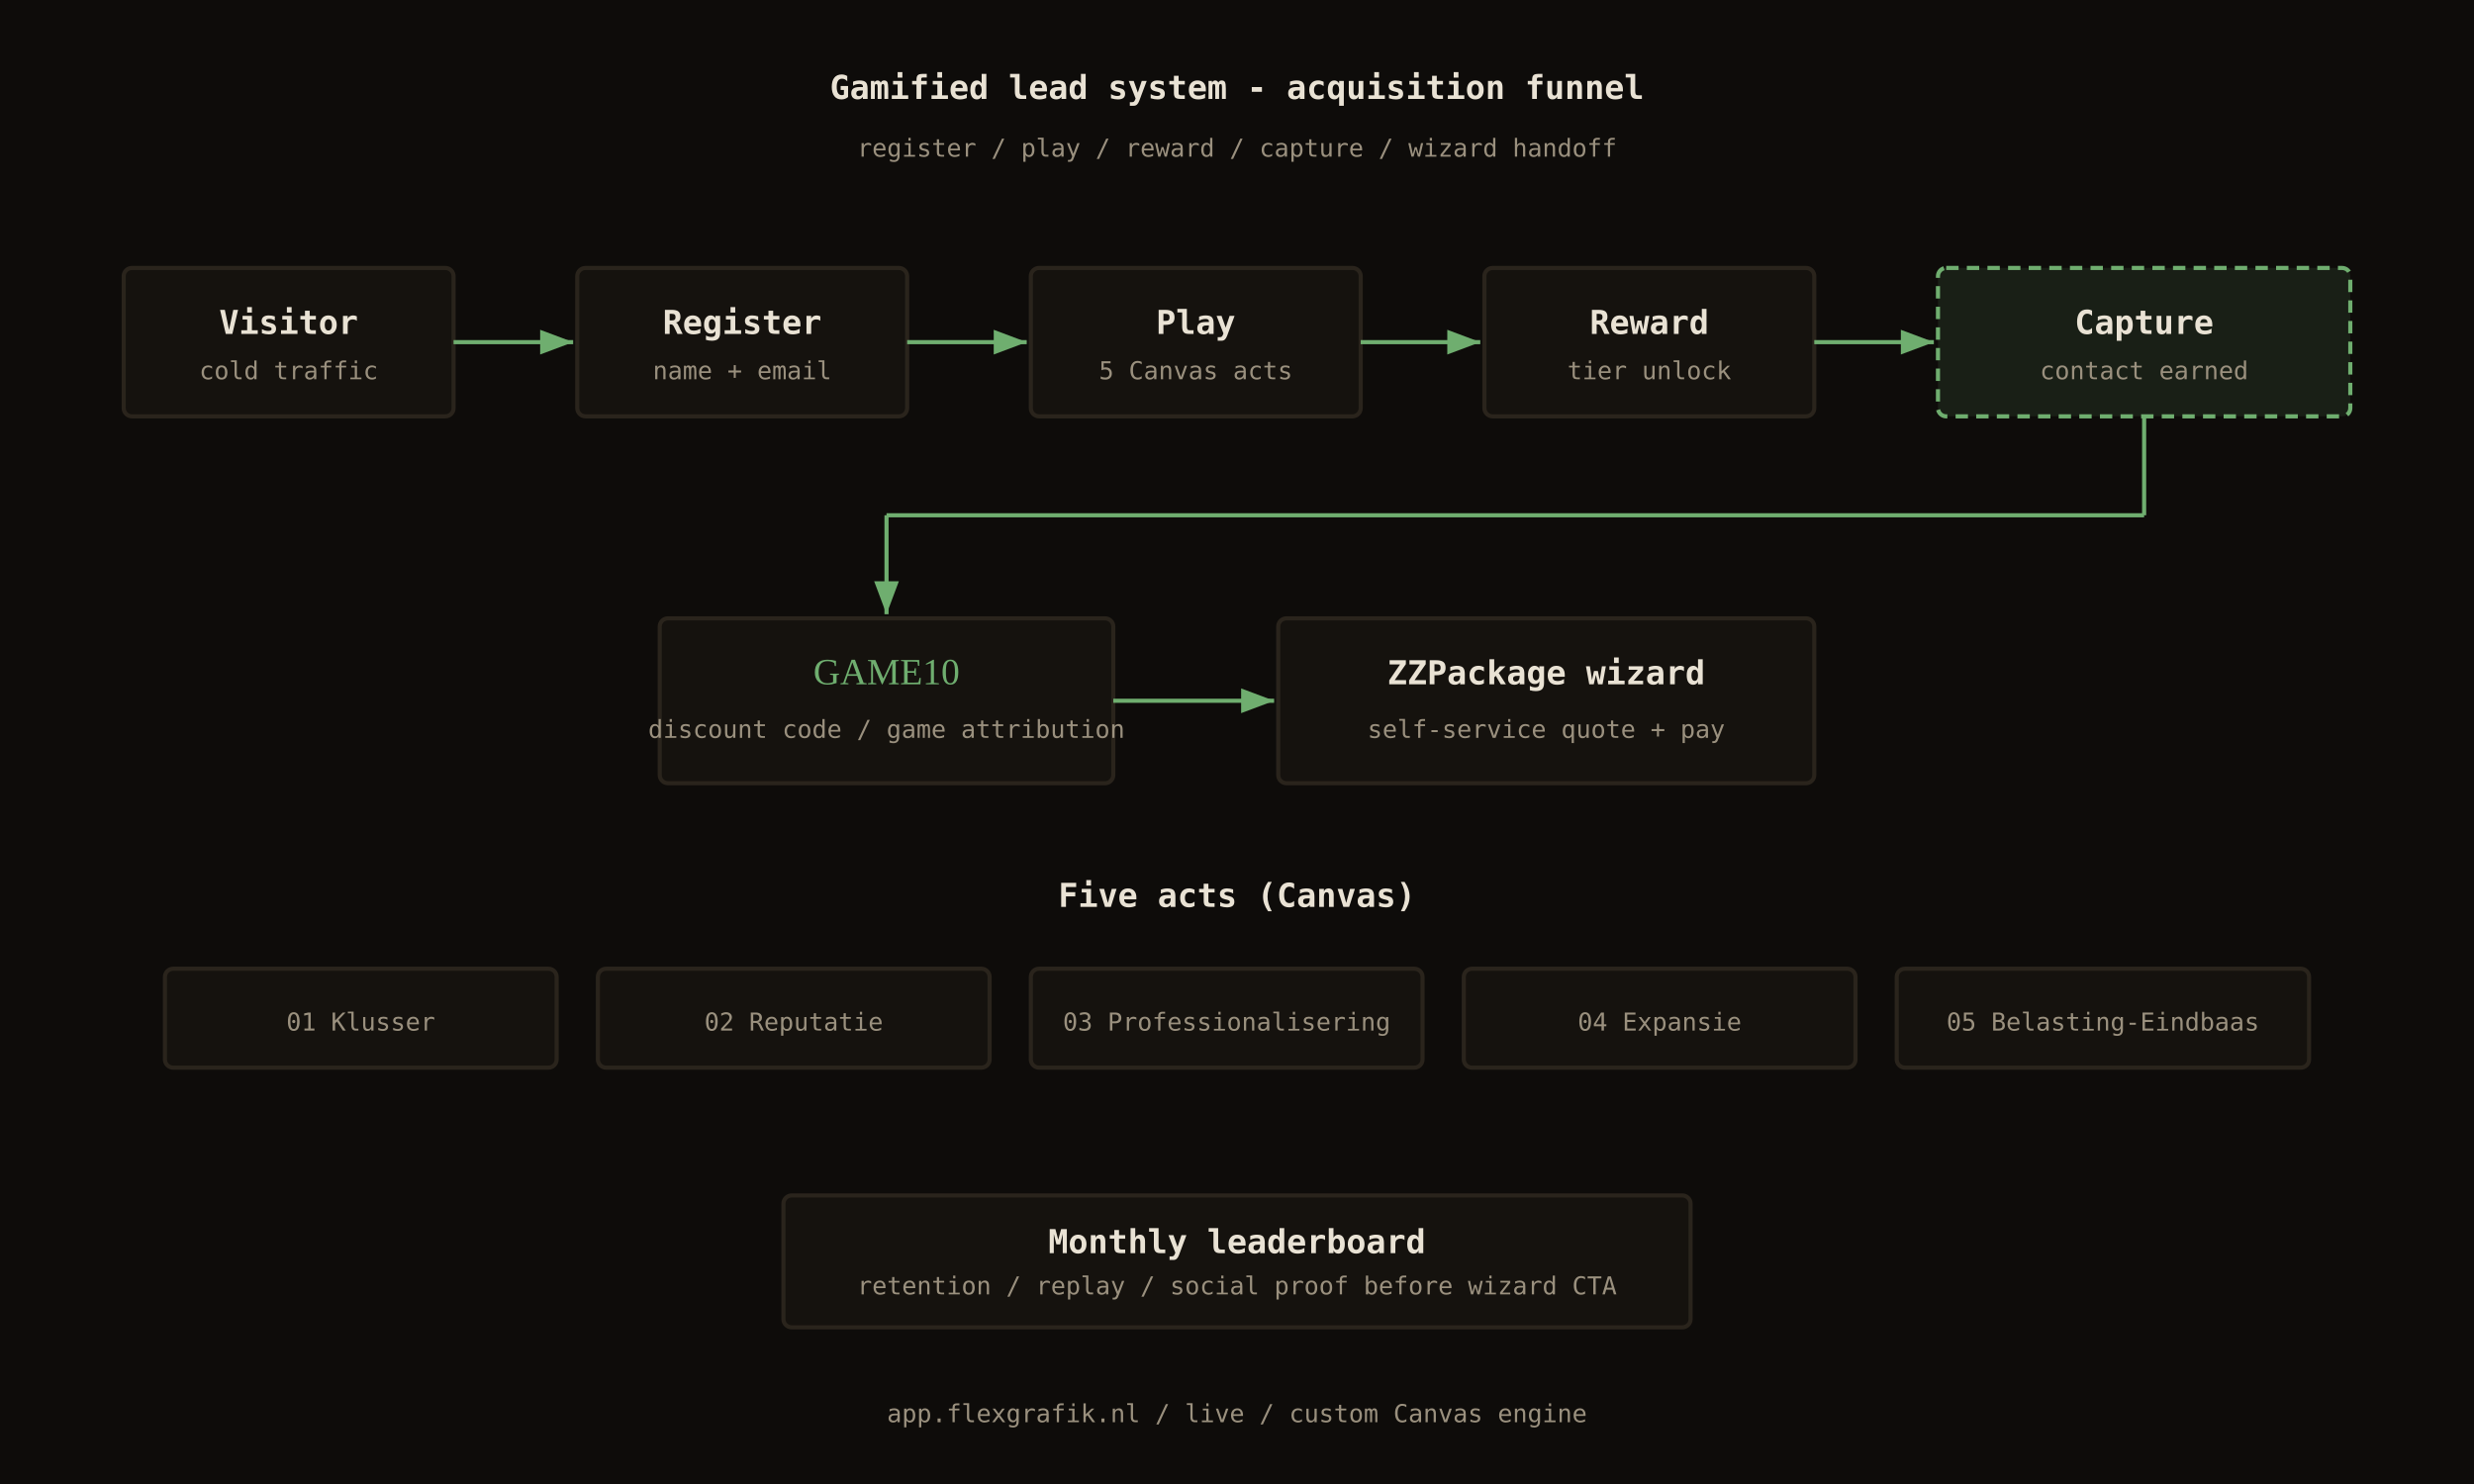
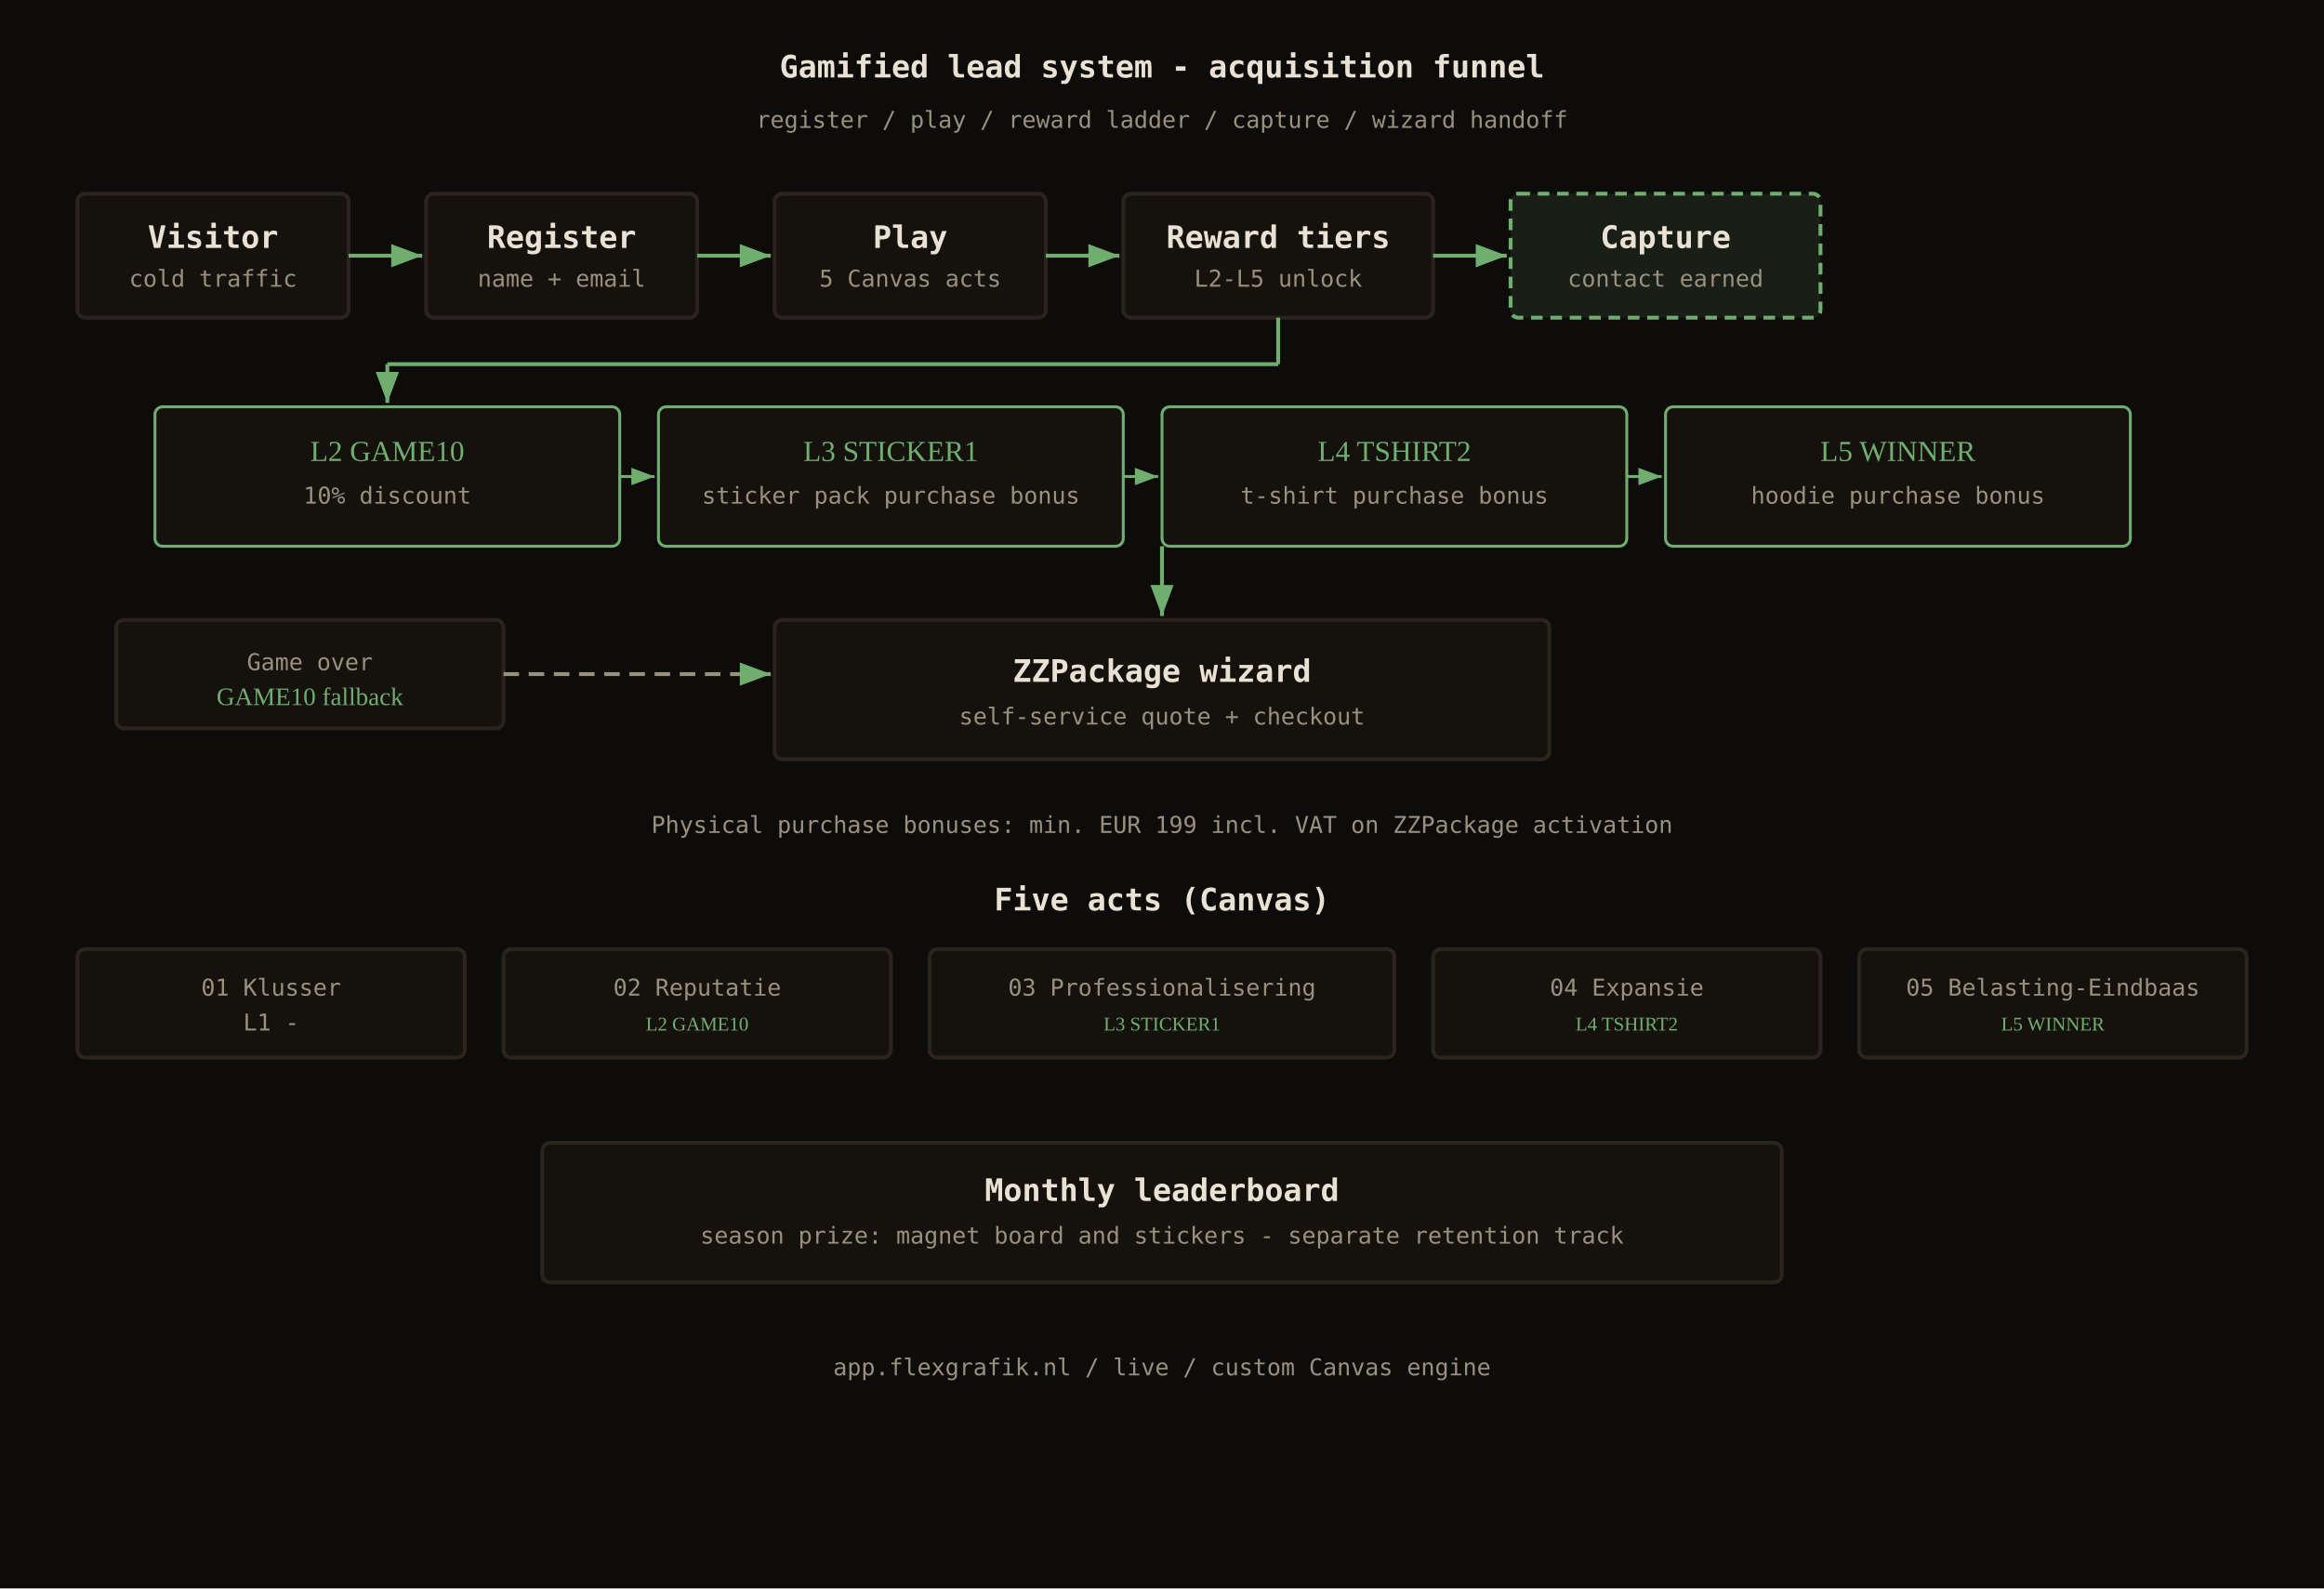
- <svg xmlns="http://www.w3.org/2000/svg" width="1200" height="720" viewBox="0 0 1200 720" role="img" aria-labelledby="title desc">
+ <svg xmlns="http://www.w3.org/2000/svg" width="1200" height="820" viewBox="0 0 1200 820" role="img" aria-labelledby="title desc">
  <defs>
    <marker id="arrow" markerWidth="10" markerHeight="10" refX="8" refY="3" orient="auto">
      <path d="M0,0 L8,3 L0,6 Z" fill="#6fae6f" />
    </marker>
    <style>
      .bg { fill: #0e0c0a; }
      .box { fill: #15120e; stroke: #2a241c; stroke-width: 2; }
      .money { fill: #6fae6f; }
      .text { fill: #e9e2d4; font-family: 'JetBrains Mono', Consolas, monospace; font-size: 16px; font-weight: 700; }
      .sub { fill: #9a907e; font-family: 'JetBrains Mono', Consolas, monospace; font-size: 12px; }
      .gate { fill: #6fae6f; fill-opacity: 0.12; stroke: #6fae6f; stroke-width: 2; stroke-dasharray: 6 4; }
+       .dashed { stroke: #9a907e; stroke-width: 2; stroke-dasharray: 8 5; fill: none; }
+       .tier { fill: #15120e; stroke: #6fae6f; stroke-width: 1.5; }
    </style>
  </defs>
-   <rect class="bg" width="1200" height="720" />
-   <text x="600" y="48" class="text" text-anchor="middle" font-size="22">Gamified lead system - acquisition funnel</text>
-   <text x="600" y="76" class="sub" text-anchor="middle">register / play / reward / capture / wizard handoff</text>
-   <rect x="60" y="130" width="160" height="72" rx="4" class="box" />
-   <text x="140" y="162" class="text" text-anchor="middle" font-size="14">Visitor</text>
-   <text x="140" y="184" class="sub" text-anchor="middle">cold traffic</text>
-   <rect x="280" y="130" width="160" height="72" rx="4" class="box" />
-   <text x="360" y="162" class="text" text-anchor="middle" font-size="14">Register</text>
-   <text x="360" y="184" class="sub" text-anchor="middle">name + email</text>
-   <rect x="500" y="130" width="160" height="72" rx="4" class="box" />
-   <text x="580" y="162" class="text" text-anchor="middle" font-size="14">Play</text>
-   <text x="580" y="184" class="sub" text-anchor="middle">5 Canvas acts</text>
-   <rect x="720" y="130" width="160" height="72" rx="4" class="box" />
-   <text x="800" y="162" class="text" text-anchor="middle" font-size="14">Reward</text>
-   <text x="800" y="184" class="sub" text-anchor="middle">tier unlock</text>
-   <rect x="940" y="130" width="200" height="72" rx="4" class="gate" />
-   <text x="1040" y="162" class="text" text-anchor="middle" font-size="14">Capture</text>
-   <text x="1040" y="184" class="sub" text-anchor="middle">contact earned</text>
-   <line x1="220" y1="166" x2="278" y2="166" stroke="#6fae6f" stroke-width="2" marker-end="url(#arrow)" />
-   <line x1="440" y1="166" x2="498" y2="166" stroke="#6fae6f" stroke-width="2" marker-end="url(#arrow)" />
-   <line x1="660" y1="166" x2="718" y2="166" stroke="#6fae6f" stroke-width="2" marker-end="url(#arrow)" />
-   <line x1="880" y1="166" x2="938" y2="166" stroke="#6fae6f" stroke-width="2" marker-end="url(#arrow)" />
-   <rect x="320" y="300" width="220" height="80" rx="4" class="box" />
-   <text x="430" y="332" class="money" text-anchor="middle" font-size="18">GAME10</text>
-   <text x="430" y="358" class="sub" text-anchor="middle">discount code / game attribution</text>
-   <rect x="620" y="300" width="260" height="80" rx="4" class="box" />
-   <text x="750" y="332" class="text" text-anchor="middle" font-size="14">ZZPackage wizard</text>
-   <text x="750" y="358" class="sub" text-anchor="middle">self-service quote + pay</text>
-   <line x1="1040" y1="202" x2="1040" y2="250" stroke="#6fae6f" stroke-width="2" />
-   <line x1="1040" y1="250" x2="430" y2="250" stroke="#6fae6f" stroke-width="2" />
-   <line x1="430" y1="250" x2="430" y2="298" stroke="#6fae6f" stroke-width="2" marker-end="url(#arrow)" />
-   <line x1="540" y1="340" x2="618" y2="340" stroke="#6fae6f" stroke-width="2" marker-end="url(#arrow)" />
-   <text x="600" y="440" class="text" text-anchor="middle" font-size="18">Five acts (Canvas)</text>
-   <rect x="80" y="470" width="190" height="48" rx="4" class="box" />
-   <text x="175" y="500" class="sub" text-anchor="middle">01 Klusser</text>
-   <rect x="290" y="470" width="190" height="48" rx="4" class="box" />
-   <text x="385" y="500" class="sub" text-anchor="middle">02 Reputatie</text>
-   <rect x="500" y="470" width="190" height="48" rx="4" class="box" />
-   <text x="595" y="500" class="sub" text-anchor="middle">03 Professionalisering</text>
-   <rect x="710" y="470" width="190" height="48" rx="4" class="box" />
-   <text x="805" y="500" class="sub" text-anchor="middle">04 Expansie</text>
-   <rect x="920" y="470" width="200" height="48" rx="4" class="box" />
-   <text x="1020" y="500" class="sub" text-anchor="middle">05 Belasting-Eindbaas</text>
-   <rect x="380" y="580" width="440" height="64" rx="4" class="box" />
-   <text x="600" y="608" class="text" text-anchor="middle" font-size="14">Monthly leaderboard</text>
-   <text x="600" y="628" class="sub" text-anchor="middle">retention / replay / social proof before wizard CTA</text>
-   <text x="600" y="690" class="sub" text-anchor="middle">app.flexgrafik.nl / live / custom Canvas engine</text>
+   <rect class="bg" width="1200" height="820" />
+   <text x="600" y="40" class="text" text-anchor="middle" font-size="22">Gamified lead system - acquisition funnel</text>
+   <text x="600" y="66" class="sub" text-anchor="middle">register / play / reward ladder / capture / wizard handoff</text>
+   <rect x="40" y="100" width="140" height="64" rx="4" class="box" />
+   <text x="110" y="128" class="text" text-anchor="middle" font-size="13">Visitor</text>
+   <text x="110" y="148" class="sub" text-anchor="middle">cold traffic</text>
+   <rect x="220" y="100" width="140" height="64" rx="4" class="box" />
+   <text x="290" y="128" class="text" text-anchor="middle" font-size="13">Register</text>
+   <text x="290" y="148" class="sub" text-anchor="middle">name + email</text>
+   <rect x="400" y="100" width="140" height="64" rx="4" class="box" />
+   <text x="470" y="128" class="text" text-anchor="middle" font-size="13">Play</text>
+   <text x="470" y="148" class="sub" text-anchor="middle">5 Canvas acts</text>
+   <rect x="580" y="100" width="160" height="64" rx="4" class="box" />
+   <text x="660" y="128" class="text" text-anchor="middle" font-size="13">Reward tiers</text>
+   <text x="660" y="148" class="sub" text-anchor="middle">L2-L5 unlock</text>
+   <rect x="780" y="100" width="160" height="64" rx="4" class="gate" />
+   <text x="860" y="128" class="text" text-anchor="middle" font-size="13">Capture</text>
+   <text x="860" y="148" class="sub" text-anchor="middle">contact earned</text>
+   <line x1="180" y1="132" x2="218" y2="132" stroke="#6fae6f" stroke-width="2" marker-end="url(#arrow)" />
+   <line x1="360" y1="132" x2="398" y2="132" stroke="#6fae6f" stroke-width="2" marker-end="url(#arrow)" />
+   <line x1="540" y1="132" x2="578" y2="132" stroke="#6fae6f" stroke-width="2" marker-end="url(#arrow)" />
+   <line x1="740" y1="132" x2="778" y2="132" stroke="#6fae6f" stroke-width="2" marker-end="url(#arrow)" />
+   <rect x="80" y="210" width="240" height="72" rx="4" class="tier" />
+   <text x="200" y="238" class="money" text-anchor="middle" font-size="15">L2 GAME10</text>
+   <text x="200" y="260" class="sub" text-anchor="middle">10% discount</text>
+   <rect x="340" y="210" width="240" height="72" rx="4" class="tier" />
+   <text x="460" y="238" class="money" text-anchor="middle" font-size="15">L3 STICKER1</text>
+   <text x="460" y="260" class="sub" text-anchor="middle">sticker pack purchase bonus</text>
+   <rect x="600" y="210" width="240" height="72" rx="4" class="tier" />
+   <text x="720" y="238" class="money" text-anchor="middle" font-size="15">L4 TSHIRT2</text>
+   <text x="720" y="260" class="sub" text-anchor="middle">t-shirt purchase bonus</text>
+   <rect x="860" y="210" width="240" height="72" rx="4" class="tier" />
+   <text x="980" y="238" class="money" text-anchor="middle" font-size="15">L5 WINNER</text>
+   <text x="980" y="260" class="sub" text-anchor="middle">hoodie purchase bonus</text>
+   <line x1="660" y1="164" x2="660" y2="188" stroke="#6fae6f" stroke-width="2" />
+   <line x1="660" y1="188" x2="200" y2="188" stroke="#6fae6f" stroke-width="2" />
+   <line x1="200" y1="188" x2="200" y2="208" stroke="#6fae6f" stroke-width="2" marker-end="url(#arrow)" />
+   <line x1="320" y1="246" x2="338" y2="246" stroke="#6fae6f" stroke-width="1.5" marker-end="url(#arrow)" />
+   <line x1="580" y1="246" x2="598" y2="246" stroke="#6fae6f" stroke-width="1.5" marker-end="url(#arrow)" />
+   <line x1="840" y1="246" x2="858" y2="246" stroke="#6fae6f" stroke-width="1.5" marker-end="url(#arrow)" />
+   <rect x="400" y="320" width="400" height="72" rx="4" class="box" />
+   <text x="600" y="352" class="text" text-anchor="middle" font-size="14">ZZPackage wizard</text>
+   <text x="600" y="374" class="sub" text-anchor="middle">self-service quote + checkout</text>
+   <line x1="600" y1="282" x2="600" y2="318" stroke="#6fae6f" stroke-width="2" marker-end="url(#arrow)" />
+   <rect x="60" y="320" width="200" height="56" rx="4" class="box" />
+   <text x="160" y="346" class="sub" text-anchor="middle" font-size="12">Game over</text>
+   <text x="160" y="364" class="money" text-anchor="middle" font-size="13">GAME10 fallback</text>
+   <line x1="260" y1="348" x2="398" y2="348" class="dashed" marker-end="url(#arrow)" />
+   <text x="600" y="430" class="sub" text-anchor="middle" font-size="11">Physical purchase bonuses: min. EUR 199 incl. VAT on ZZPackage activation</text>
+   <text x="600" y="470" class="text" text-anchor="middle" font-size="18">Five acts (Canvas)</text>
+   <rect x="40" y="490" width="200" height="56" rx="4" class="box" />
+   <text x="140" y="514" class="sub" text-anchor="middle">01 Klusser</text>
+   <text x="140" y="532" class="sub" text-anchor="middle" font-size="10">L1 -</text>
+   <rect x="260" y="490" width="200" height="56" rx="4" class="box" />
+   <text x="360" y="514" class="sub" text-anchor="middle">02 Reputatie</text>
+   <text x="360" y="532" class="money" text-anchor="middle" font-size="10">L2 GAME10</text>
+   <rect x="480" y="490" width="240" height="56" rx="4" class="box" />
+   <text x="600" y="514" class="sub" text-anchor="middle">03 Professionalisering</text>
+   <text x="600" y="532" class="money" text-anchor="middle" font-size="10">L3 STICKER1</text>
+   <rect x="740" y="490" width="200" height="56" rx="4" class="box" />
+   <text x="840" y="514" class="sub" text-anchor="middle">04 Expansie</text>
+   <text x="840" y="532" class="money" text-anchor="middle" font-size="10">L4 TSHIRT2</text>
+   <rect x="960" y="490" width="200" height="56" rx="4" class="box" />
+   <text x="1060" y="514" class="sub" text-anchor="middle">05 Belasting-Eindbaas</text>
+   <text x="1060" y="532" class="money" text-anchor="middle" font-size="10">L5 WINNER</text>
+   <rect x="280" y="590" width="640" height="72" rx="4" class="box" />
+   <text x="600" y="620" class="text" text-anchor="middle" font-size="14">Monthly leaderboard</text>
+   <text x="600" y="642" class="sub" text-anchor="middle">season prize: magnet board and stickers - separate retention track</text>
+   <text x="600" y="710" class="sub" text-anchor="middle">app.flexgrafik.nl / live / custom Canvas engine</text>
</svg>
